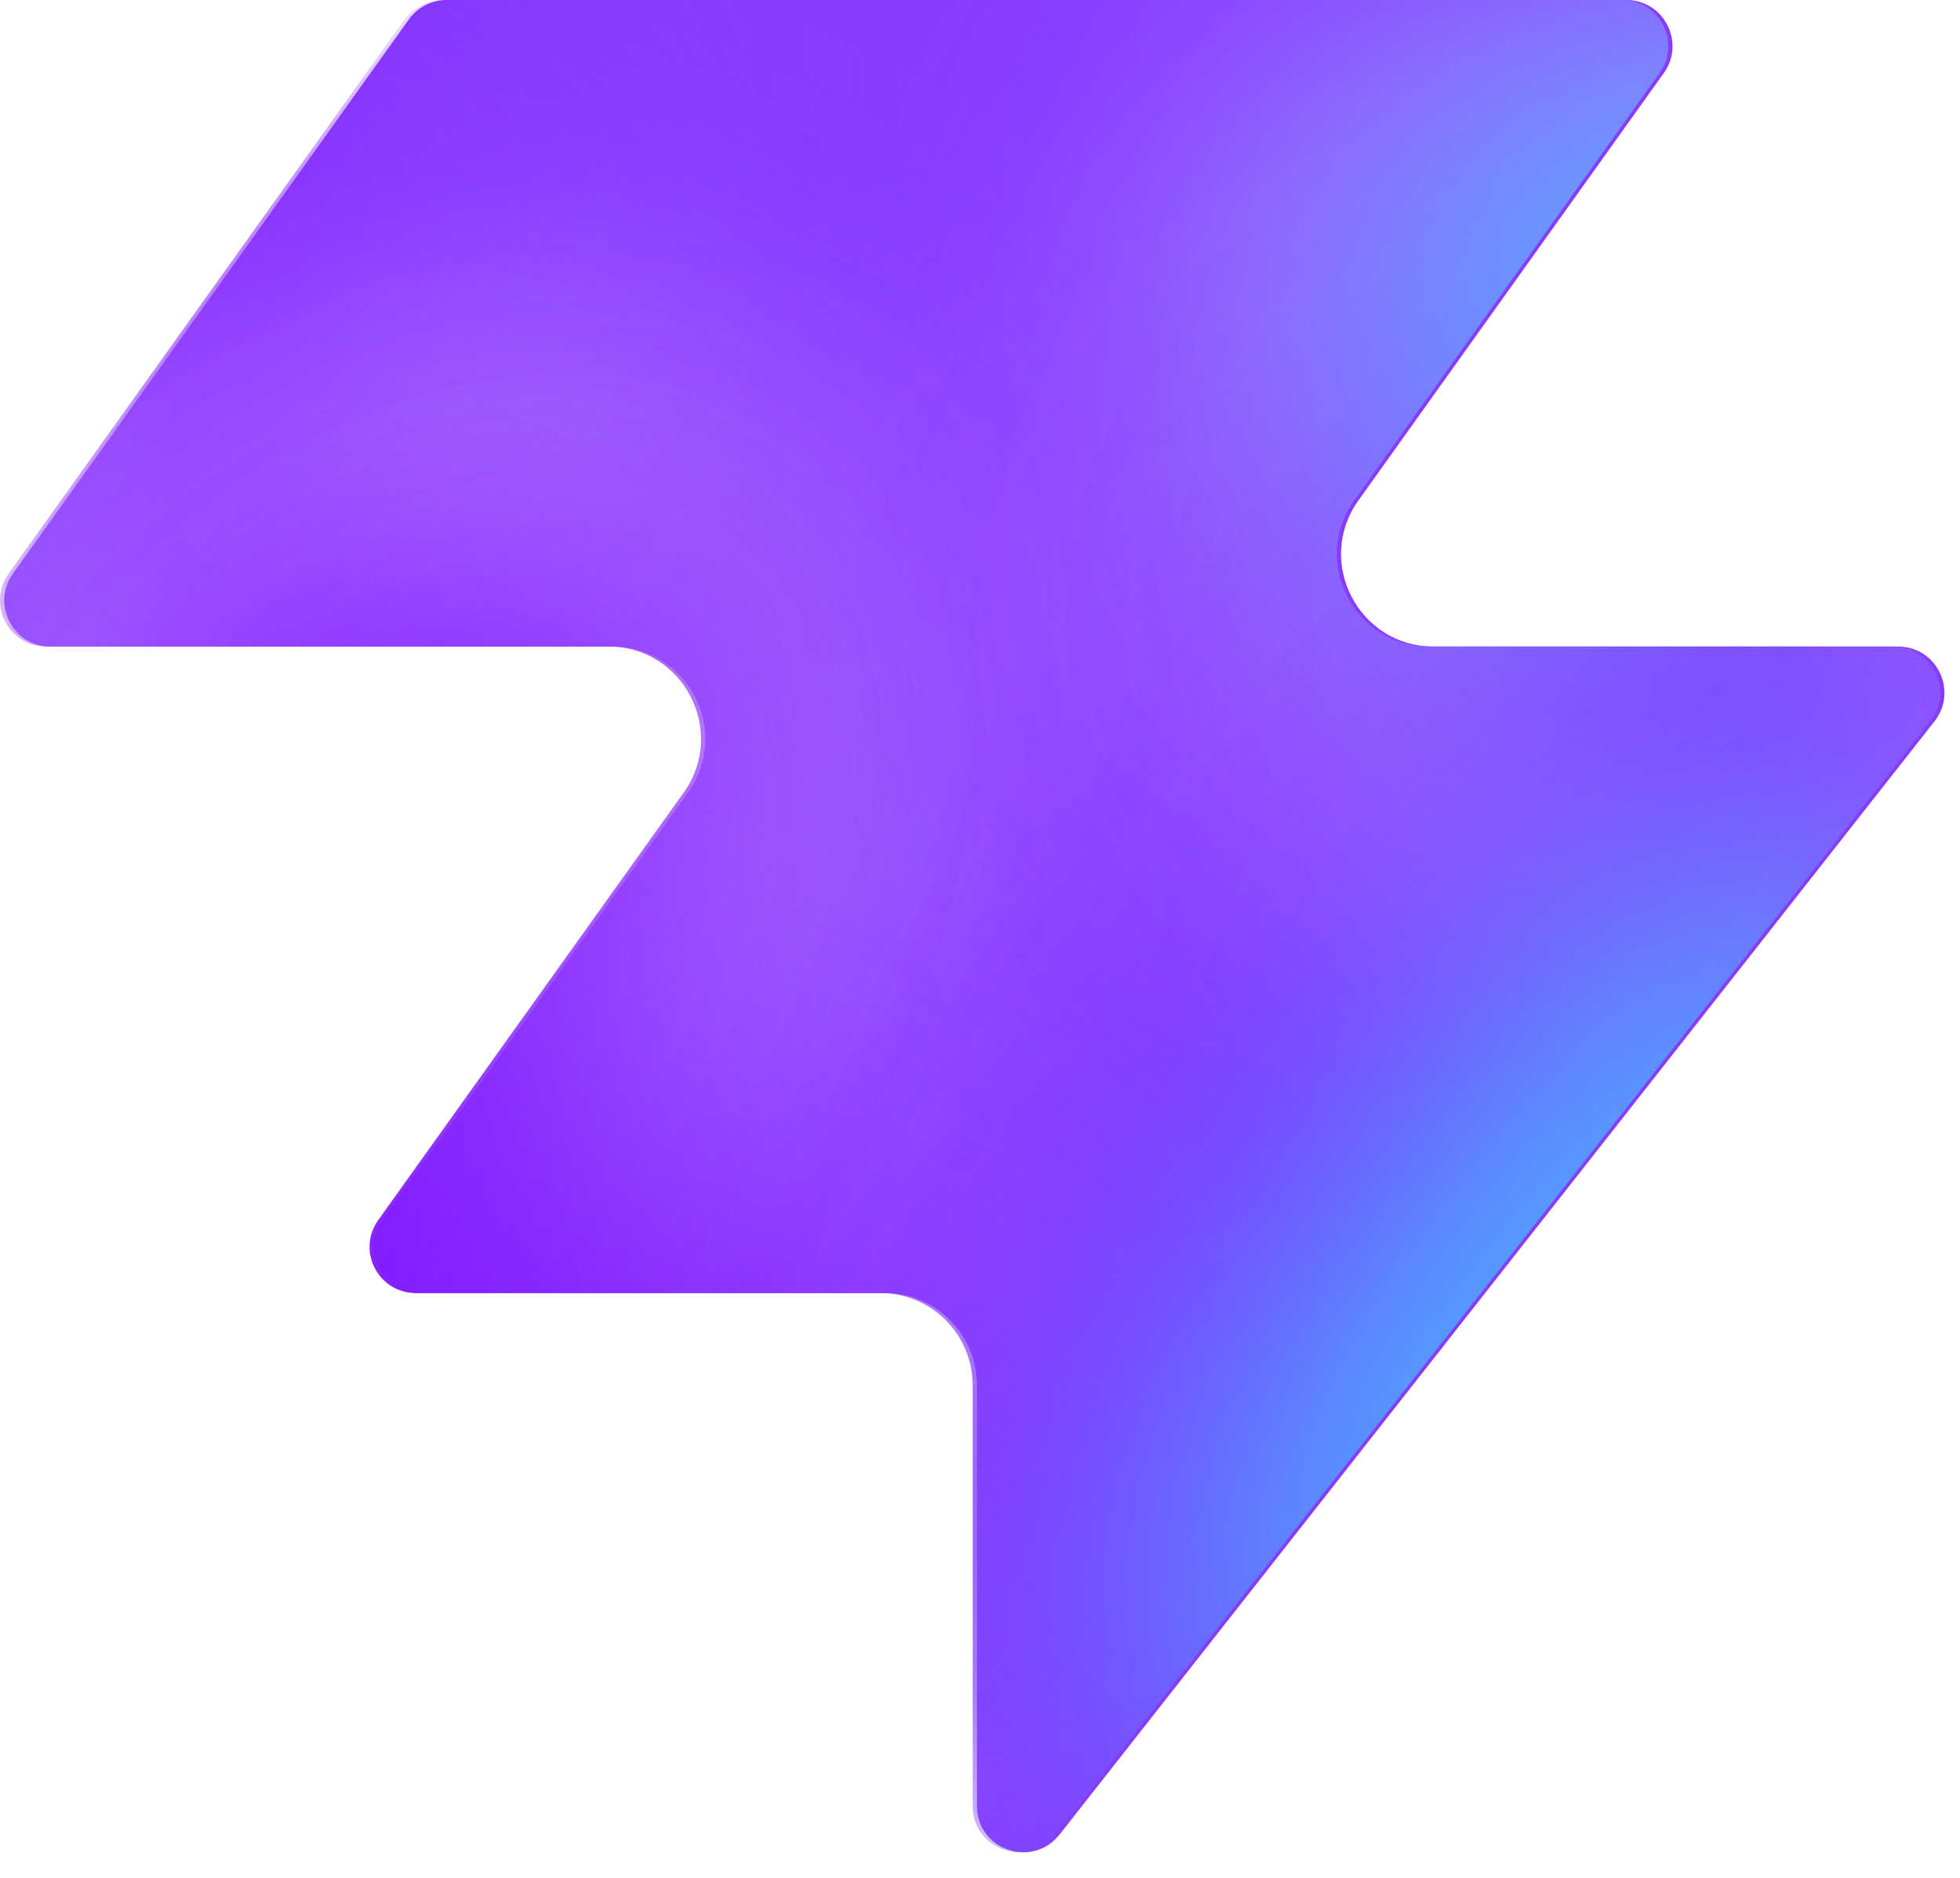
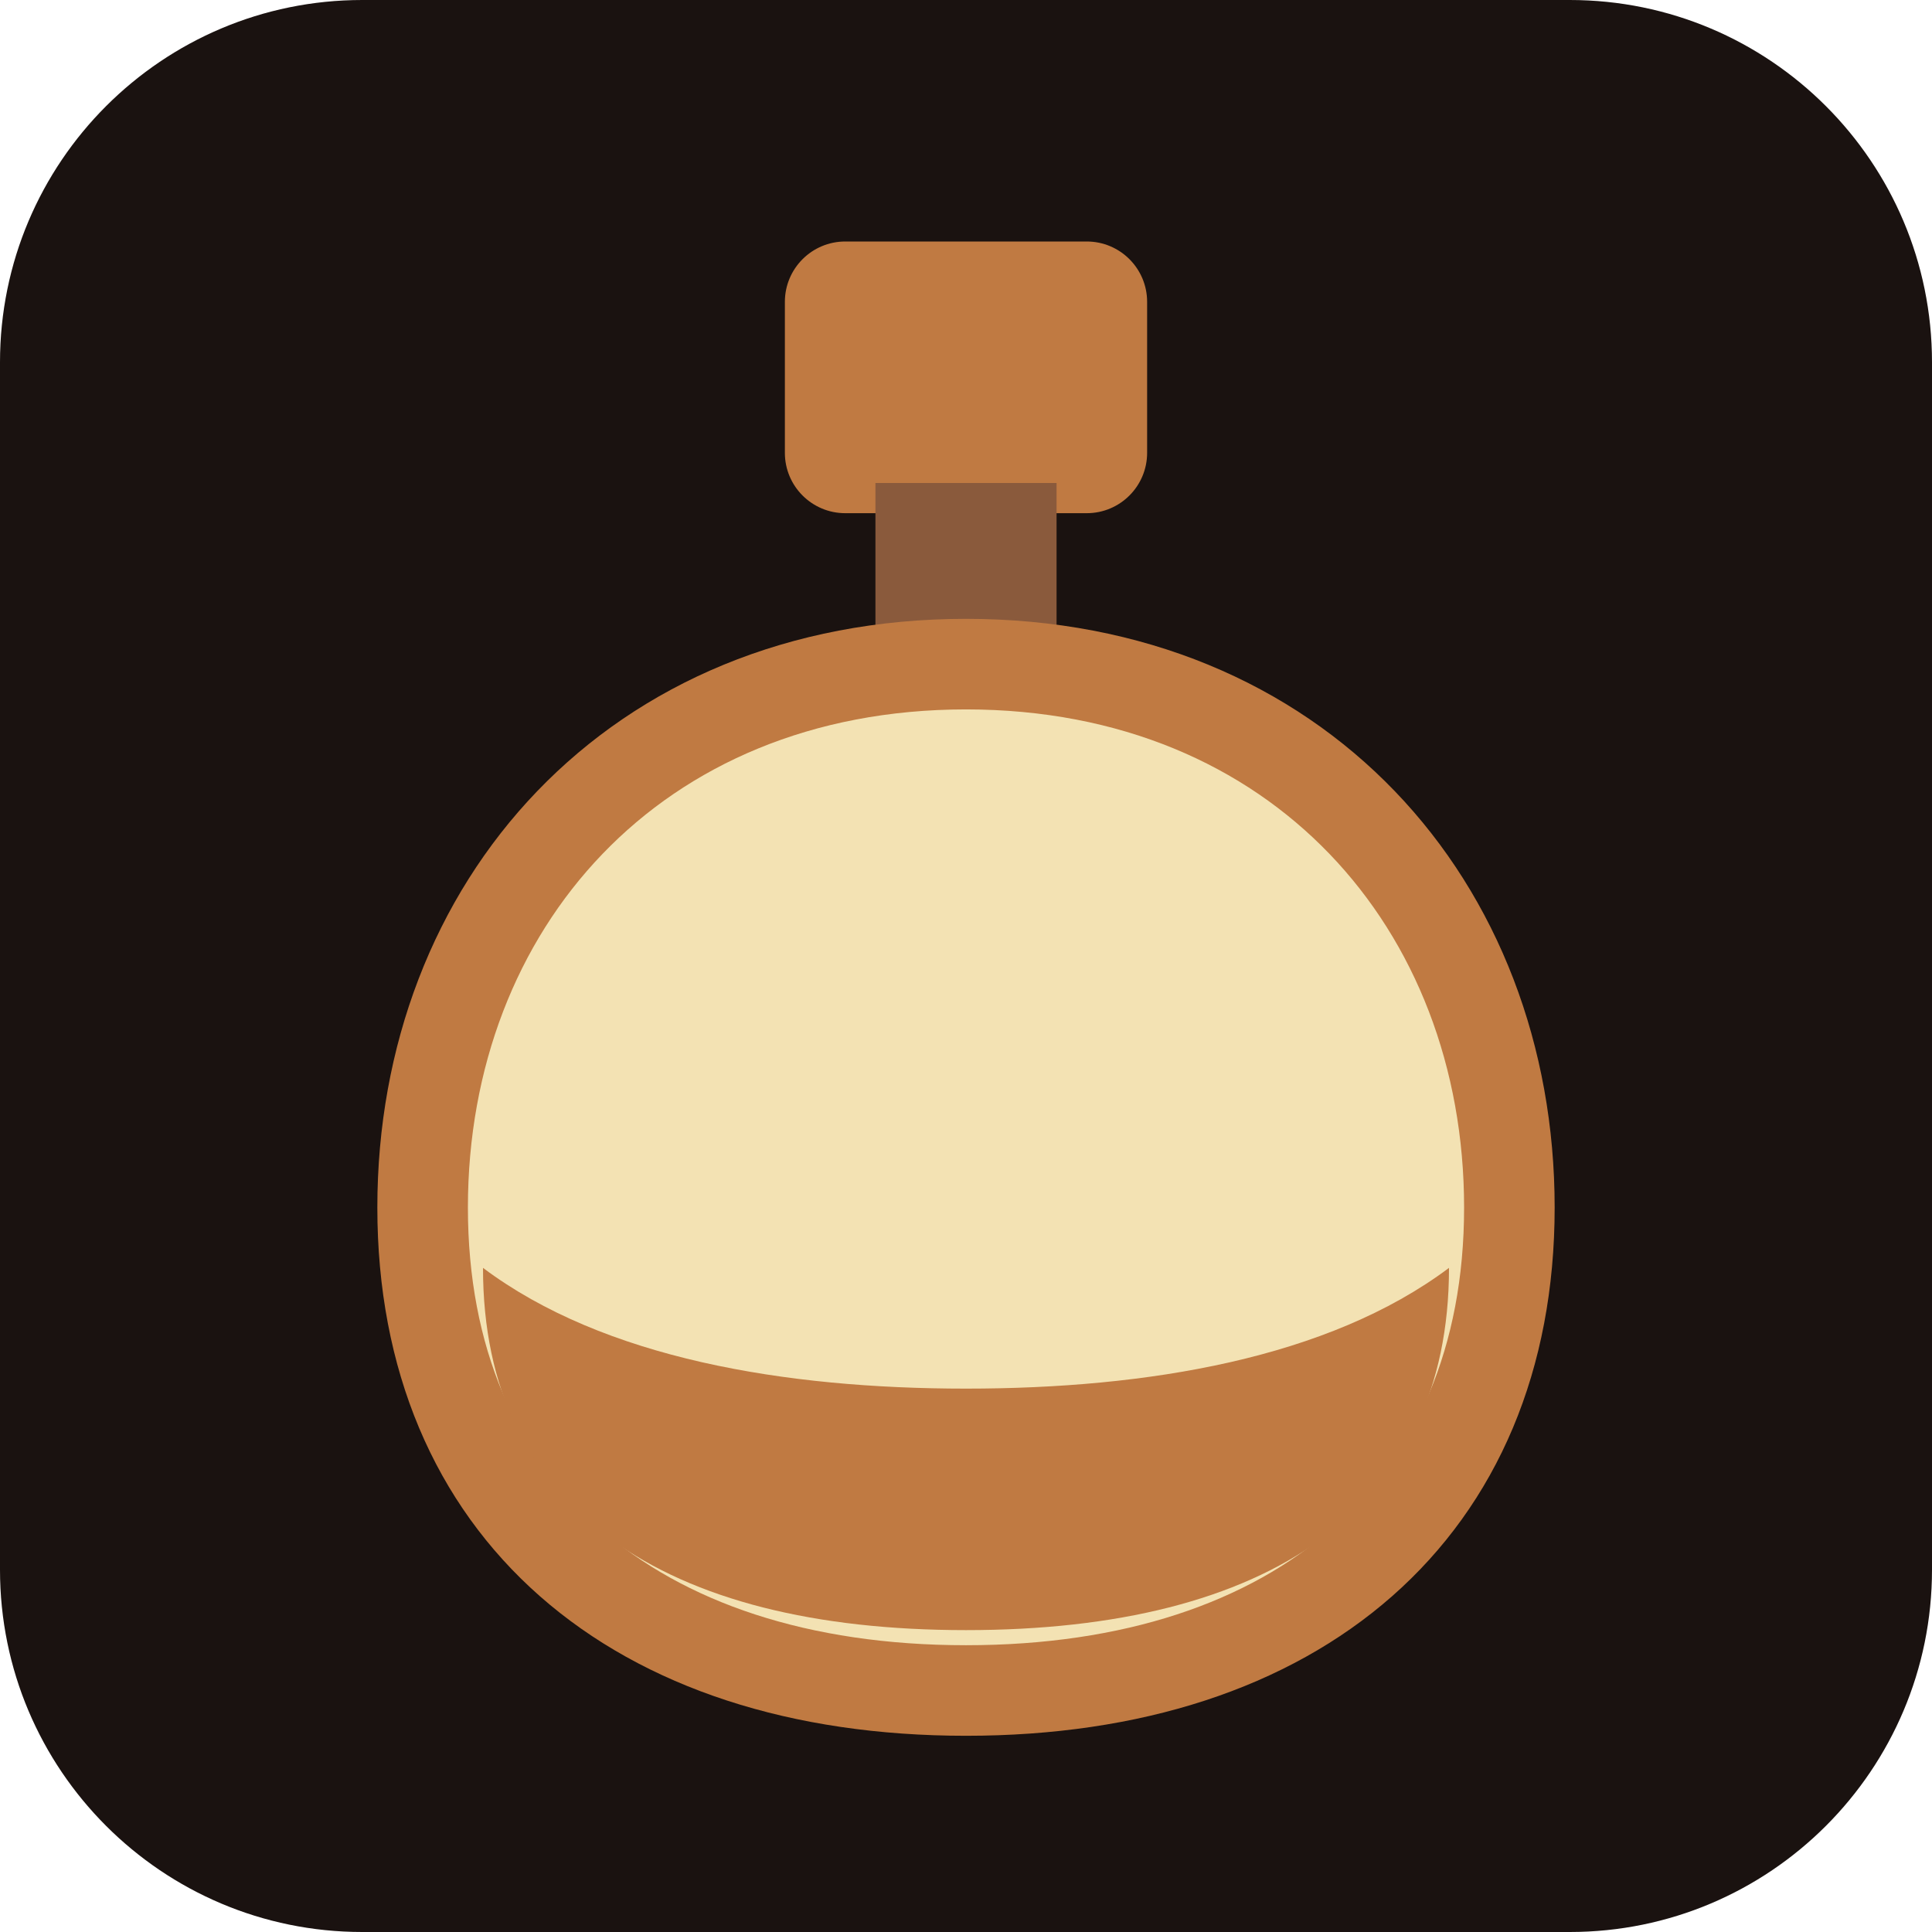
- <svg xmlns="http://www.w3.org/2000/svg" width="48" height="46" fill="none" viewBox="0 0 48 46">
-   <path fill="#863bff" d="M25.946 44.938c-.664.845-2.021.375-2.021-.698V33.937a2.26 2.26 0 0 0-2.262-2.262H10.287c-.92 0-1.456-1.04-.92-1.788l7.48-10.471c1.07-1.497 0-3.578-1.842-3.578H1.237c-.92 0-1.456-1.04-.92-1.788L10.013.474c.214-.297.556-.474.92-.474h28.894c.92 0 1.456 1.04.92 1.788l-7.48 10.471c-1.07 1.498 0 3.579 1.842 3.579h11.377c.943 0 1.473 1.088.89 1.83L25.947 44.94z" style="fill:#863bff;fill:color(display-p3 .525 .23 1);fill-opacity:1" />
-   <mask id="a" width="48" height="46" x="0" y="0" maskUnits="userSpaceOnUse" style="mask-type:alpha">
-     <path fill="#000" d="M25.842 44.938c-.664.844-2.021.375-2.021-.698V33.937a2.26 2.26 0 0 0-2.262-2.262H10.183c-.92 0-1.456-1.04-.92-1.788l7.48-10.471c1.07-1.498 0-3.579-1.842-3.579H1.133c-.92 0-1.456-1.04-.92-1.787L9.91.473c.214-.297.556-.474.92-.474h28.894c.92 0 1.456 1.04.92 1.788l-7.48 10.471c-1.07 1.498 0 3.578 1.842 3.578h11.377c.943 0 1.473 1.088.89 1.832L25.843 44.94z" style="fill:#000;fill-opacity:1" />
-   </mask>
-   <g mask="url(#a)">
-     <g filter="url(#b)">
-       <ellipse cx="5.508" cy="14.704" fill="#ede6ff" rx="5.508" ry="14.704" style="fill:#ede6ff;fill:color(display-p3 .927 .903 1);fill-opacity:1" transform="matrix(.00324 1 1 -.00324 -4.47 31.516)" />
-     </g>
-     <g filter="url(#c)">
-       <ellipse cx="10.399" cy="29.851" fill="#ede6ff" rx="10.399" ry="29.851" style="fill:#ede6ff;fill:color(display-p3 .927 .903 1);fill-opacity:1" transform="matrix(.00324 1 1 -.00324 -39.328 7.883)" />
-     </g>
-     <g filter="url(#d)">
-       <ellipse cx="5.508" cy="30.487" fill="#7e14ff" rx="5.508" ry="30.487" style="fill:#7e14ff;fill:color(display-p3 .492 .077 1);fill-opacity:1" transform="rotate(89.814 -25.913 -14.639)scale(1 -1)" />
-     </g>
-     <g filter="url(#e)">
-       <ellipse cx="5.508" cy="30.599" fill="#7e14ff" rx="5.508" ry="30.599" style="fill:#7e14ff;fill:color(display-p3 .492 .077 1);fill-opacity:1" transform="rotate(89.814 -32.644 -3.334)scale(1 -1)" />
-     </g>
-     <g filter="url(#f)">
-       <ellipse cx="5.508" cy="30.599" fill="#7e14ff" rx="5.508" ry="30.599" style="fill:#7e14ff;fill:color(display-p3 .492 .077 1);fill-opacity:1" transform="matrix(.00324 1 1 -.00324 -34.34 30.47)" />
-     </g>
-     <g filter="url(#g)">
-       <ellipse cx="14.072" cy="22.078" fill="#ede6ff" rx="14.072" ry="22.078" style="fill:#ede6ff;fill:color(display-p3 .927 .903 1);fill-opacity:1" transform="rotate(93.35 24.506 48.493)scale(-1 1)" />
-     </g>
-     <g filter="url(#h)">
-       <ellipse cx="3.47" cy="21.501" fill="#7e14ff" rx="3.47" ry="21.501" style="fill:#7e14ff;fill:color(display-p3 .492 .077 1);fill-opacity:1" transform="rotate(89.009 28.708 47.59)scale(-1 1)" />
-     </g>
-     <g filter="url(#i)">
-       <ellipse cx="3.47" cy="21.501" fill="#7e14ff" rx="3.47" ry="21.501" style="fill:#7e14ff;fill:color(display-p3 .492 .077 1);fill-opacity:1" transform="rotate(89.009 28.708 47.59)scale(-1 1)" />
-     </g>
-     <g filter="url(#j)">
-       <ellipse cx=".387" cy="8.972" fill="#7e14ff" rx="4.407" ry="29.108" style="fill:#7e14ff;fill:color(display-p3 .492 .077 1);fill-opacity:1" transform="rotate(39.51 .387 8.972)" />
-     </g>
-     <g filter="url(#k)">
-       <ellipse cx="47.523" cy="-6.092" fill="#7e14ff" rx="4.407" ry="29.108" style="fill:#7e14ff;fill:color(display-p3 .492 .077 1);fill-opacity:1" transform="rotate(37.892 47.523 -6.092)" />
-     </g>
-     <g filter="url(#l)">
-       <ellipse cx="41.412" cy="6.333" fill="#47bfff" rx="5.971" ry="9.665" style="fill:#47bfff;fill:color(display-p3 .28 .748 1);fill-opacity:1" transform="rotate(37.892 41.412 6.333)" />
-     </g>
-     <g filter="url(#m)">
-       <ellipse cx="-1.879" cy="38.332" fill="#7e14ff" rx="4.407" ry="29.108" style="fill:#7e14ff;fill:color(display-p3 .492 .077 1);fill-opacity:1" transform="rotate(37.892 -1.88 38.332)" />
-     </g>
-     <g filter="url(#n)">
-       <ellipse cx="-1.879" cy="38.332" fill="#7e14ff" rx="4.407" ry="29.108" style="fill:#7e14ff;fill:color(display-p3 .492 .077 1);fill-opacity:1" transform="rotate(37.892 -1.88 38.332)" />
-     </g>
-     <g filter="url(#o)">
-       <ellipse cx="35.651" cy="29.907" fill="#7e14ff" rx="4.407" ry="29.108" style="fill:#7e14ff;fill:color(display-p3 .492 .077 1);fill-opacity:1" transform="rotate(37.892 35.651 29.907)" />
-     </g>
-     <g filter="url(#p)">
-       <ellipse cx="38.418" cy="32.4" fill="#47bfff" rx="5.971" ry="15.297" style="fill:#47bfff;fill:color(display-p3 .28 .748 1);fill-opacity:1" transform="rotate(37.892 38.418 32.4)" />
-     </g>
-   </g>
-   <defs>
-     <filter id="b" width="60.045" height="41.654" x="-19.77" y="16.149" color-interpolation-filters="sRGB" filterUnits="userSpaceOnUse">
-       <feFlood flood-opacity="0" result="BackgroundImageFix" />
-       <feBlend in="SourceGraphic" in2="BackgroundImageFix" result="shape" />
-       <feGaussianBlur result="effect1_foregroundBlur_2002_17158" stdDeviation="7.659" />
-     </filter>
-     <filter id="c" width="90.34" height="51.437" x="-54.613" y="-7.533" color-interpolation-filters="sRGB" filterUnits="userSpaceOnUse">
-       <feFlood flood-opacity="0" result="BackgroundImageFix" />
-       <feBlend in="SourceGraphic" in2="BackgroundImageFix" result="shape" />
-       <feGaussianBlur result="effect1_foregroundBlur_2002_17158" stdDeviation="7.659" />
-     </filter>
-     <filter id="d" width="79.355" height="29.4" x="-49.64" y="2.03" color-interpolation-filters="sRGB" filterUnits="userSpaceOnUse">
-       <feFlood flood-opacity="0" result="BackgroundImageFix" />
-       <feBlend in="SourceGraphic" in2="BackgroundImageFix" result="shape" />
-       <feGaussianBlur result="effect1_foregroundBlur_2002_17158" stdDeviation="4.596" />
-     </filter>
-     <filter id="e" width="79.579" height="29.4" x="-45.045" y="20.029" color-interpolation-filters="sRGB" filterUnits="userSpaceOnUse">
-       <feFlood flood-opacity="0" result="BackgroundImageFix" />
-       <feBlend in="SourceGraphic" in2="BackgroundImageFix" result="shape" />
-       <feGaussianBlur result="effect1_foregroundBlur_2002_17158" stdDeviation="4.596" />
-     </filter>
-     <filter id="f" width="79.579" height="29.4" x="-43.513" y="21.178" color-interpolation-filters="sRGB" filterUnits="userSpaceOnUse">
-       <feFlood flood-opacity="0" result="BackgroundImageFix" />
-       <feBlend in="SourceGraphic" in2="BackgroundImageFix" result="shape" />
-       <feGaussianBlur result="effect1_foregroundBlur_2002_17158" stdDeviation="4.596" />
-     </filter>
-     <filter id="g" width="74.749" height="58.852" x="15.756" y="-17.901" color-interpolation-filters="sRGB" filterUnits="userSpaceOnUse">
-       <feFlood flood-opacity="0" result="BackgroundImageFix" />
-       <feBlend in="SourceGraphic" in2="BackgroundImageFix" result="shape" />
-       <feGaussianBlur result="effect1_foregroundBlur_2002_17158" stdDeviation="7.659" />
-     </filter>
-     <filter id="h" width="61.377" height="25.362" x="23.548" y="2.284" color-interpolation-filters="sRGB" filterUnits="userSpaceOnUse">
-       <feFlood flood-opacity="0" result="BackgroundImageFix" />
-       <feBlend in="SourceGraphic" in2="BackgroundImageFix" result="shape" />
-       <feGaussianBlur result="effect1_foregroundBlur_2002_17158" stdDeviation="4.596" />
-     </filter>
-     <filter id="i" width="61.377" height="25.362" x="23.548" y="2.284" color-interpolation-filters="sRGB" filterUnits="userSpaceOnUse">
-       <feFlood flood-opacity="0" result="BackgroundImageFix" />
-       <feBlend in="SourceGraphic" in2="BackgroundImageFix" result="shape" />
-       <feGaussianBlur result="effect1_foregroundBlur_2002_17158" stdDeviation="4.596" />
-     </filter>
-     <filter id="j" width="56.045" height="63.649" x="-27.636" y="-22.853" color-interpolation-filters="sRGB" filterUnits="userSpaceOnUse">
-       <feFlood flood-opacity="0" result="BackgroundImageFix" />
-       <feBlend in="SourceGraphic" in2="BackgroundImageFix" result="shape" />
-       <feGaussianBlur result="effect1_foregroundBlur_2002_17158" stdDeviation="4.596" />
-     </filter>
-     <filter id="k" width="54.814" height="64.646" x="20.116" y="-38.415" color-interpolation-filters="sRGB" filterUnits="userSpaceOnUse">
-       <feFlood flood-opacity="0" result="BackgroundImageFix" />
-       <feBlend in="SourceGraphic" in2="BackgroundImageFix" result="shape" />
-       <feGaussianBlur result="effect1_foregroundBlur_2002_17158" stdDeviation="4.596" />
-     </filter>
-     <filter id="l" width="33.541" height="35.313" x="24.641" y="-11.323" color-interpolation-filters="sRGB" filterUnits="userSpaceOnUse">
-       <feFlood flood-opacity="0" result="BackgroundImageFix" />
-       <feBlend in="SourceGraphic" in2="BackgroundImageFix" result="shape" />
-       <feGaussianBlur result="effect1_foregroundBlur_2002_17158" stdDeviation="4.596" />
-     </filter>
-     <filter id="m" width="54.814" height="64.646" x="-29.286" y="6.009" color-interpolation-filters="sRGB" filterUnits="userSpaceOnUse">
-       <feFlood flood-opacity="0" result="BackgroundImageFix" />
-       <feBlend in="SourceGraphic" in2="BackgroundImageFix" result="shape" />
-       <feGaussianBlur result="effect1_foregroundBlur_2002_17158" stdDeviation="4.596" />
-     </filter>
-     <filter id="n" width="54.814" height="64.646" x="-29.286" y="6.009" color-interpolation-filters="sRGB" filterUnits="userSpaceOnUse">
-       <feFlood flood-opacity="0" result="BackgroundImageFix" />
-       <feBlend in="SourceGraphic" in2="BackgroundImageFix" result="shape" />
-       <feGaussianBlur result="effect1_foregroundBlur_2002_17158" stdDeviation="4.596" />
-     </filter>
-     <filter id="o" width="54.814" height="64.646" x="8.244" y="-2.416" color-interpolation-filters="sRGB" filterUnits="userSpaceOnUse">
-       <feFlood flood-opacity="0" result="BackgroundImageFix" />
-       <feBlend in="SourceGraphic" in2="BackgroundImageFix" result="shape" />
-       <feGaussianBlur result="effect1_foregroundBlur_2002_17158" stdDeviation="4.596" />
-     </filter>
-     <filter id="p" width="39.409" height="43.623" x="18.713" y="10.588" color-interpolation-filters="sRGB" filterUnits="userSpaceOnUse">
-       <feFlood flood-opacity="0" result="BackgroundImageFix" />
-       <feBlend in="SourceGraphic" in2="BackgroundImageFix" result="shape" />
-       <feGaussianBlur result="effect1_foregroundBlur_2002_17158" stdDeviation="4.596" />
-     </filter>
-   </defs>
+ <svg xmlns="http://www.w3.org/2000/svg" viewBox="0 0 64 64">
+   <rect width="64" height="64" rx="12" fill="#1a1210" />
+   <rect x="26" y="8" width="12" height="9" rx="2" fill="#c07a42" />
+   <rect x="29" y="16" width="6" height="6" fill="#8a5a3c" />
+   <path d="M32 22c-11 0-18 8-18 18s7 16 18 16 18-6 18-16-7-18-18-18z" fill="#f3e2b3" stroke="#c07a42" stroke-width="3" />
+   <path d="M16 42c4 3 10 4 16 4s12-1 16-4c0 8-6 12-16 12s-16-4-16-12z" fill="#c07a42" />
</svg>
